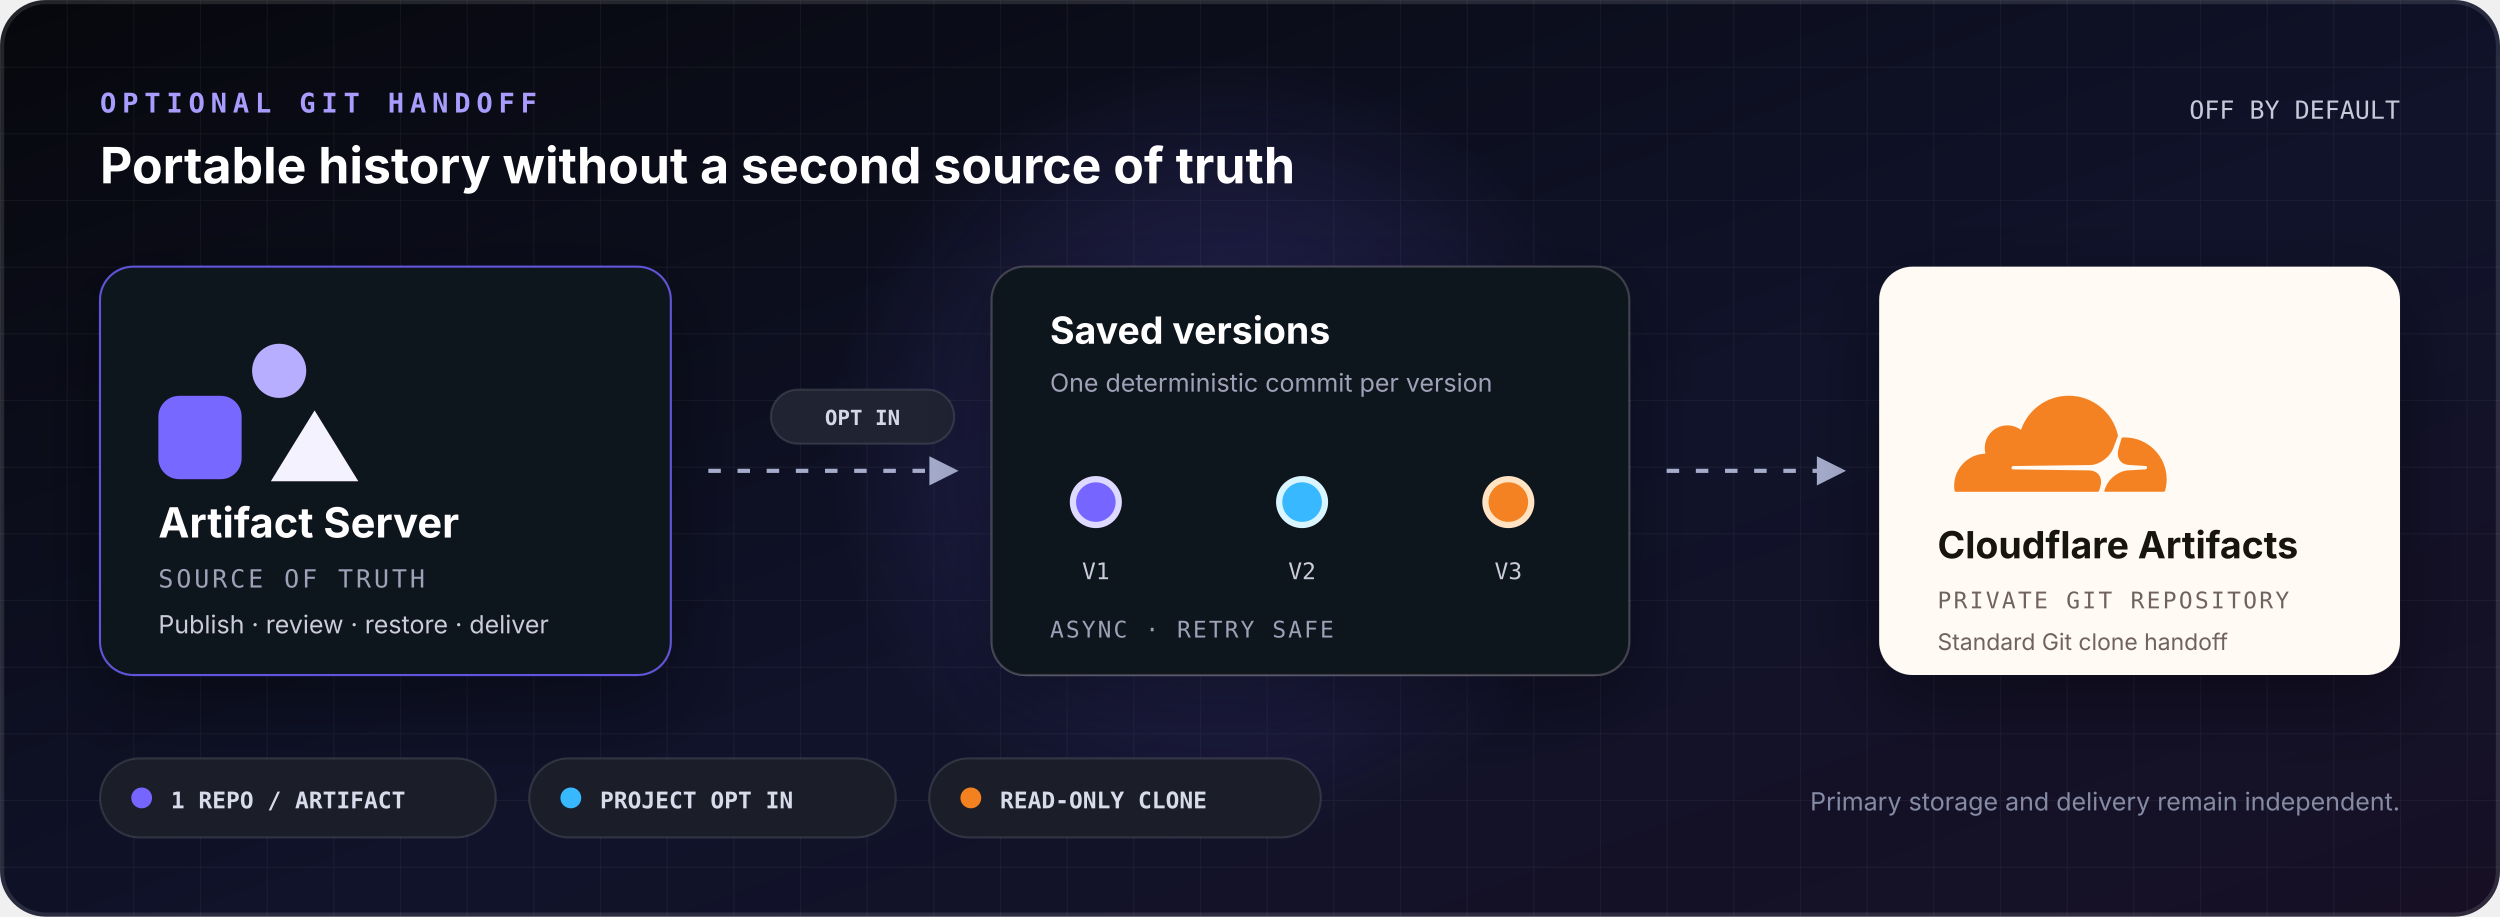
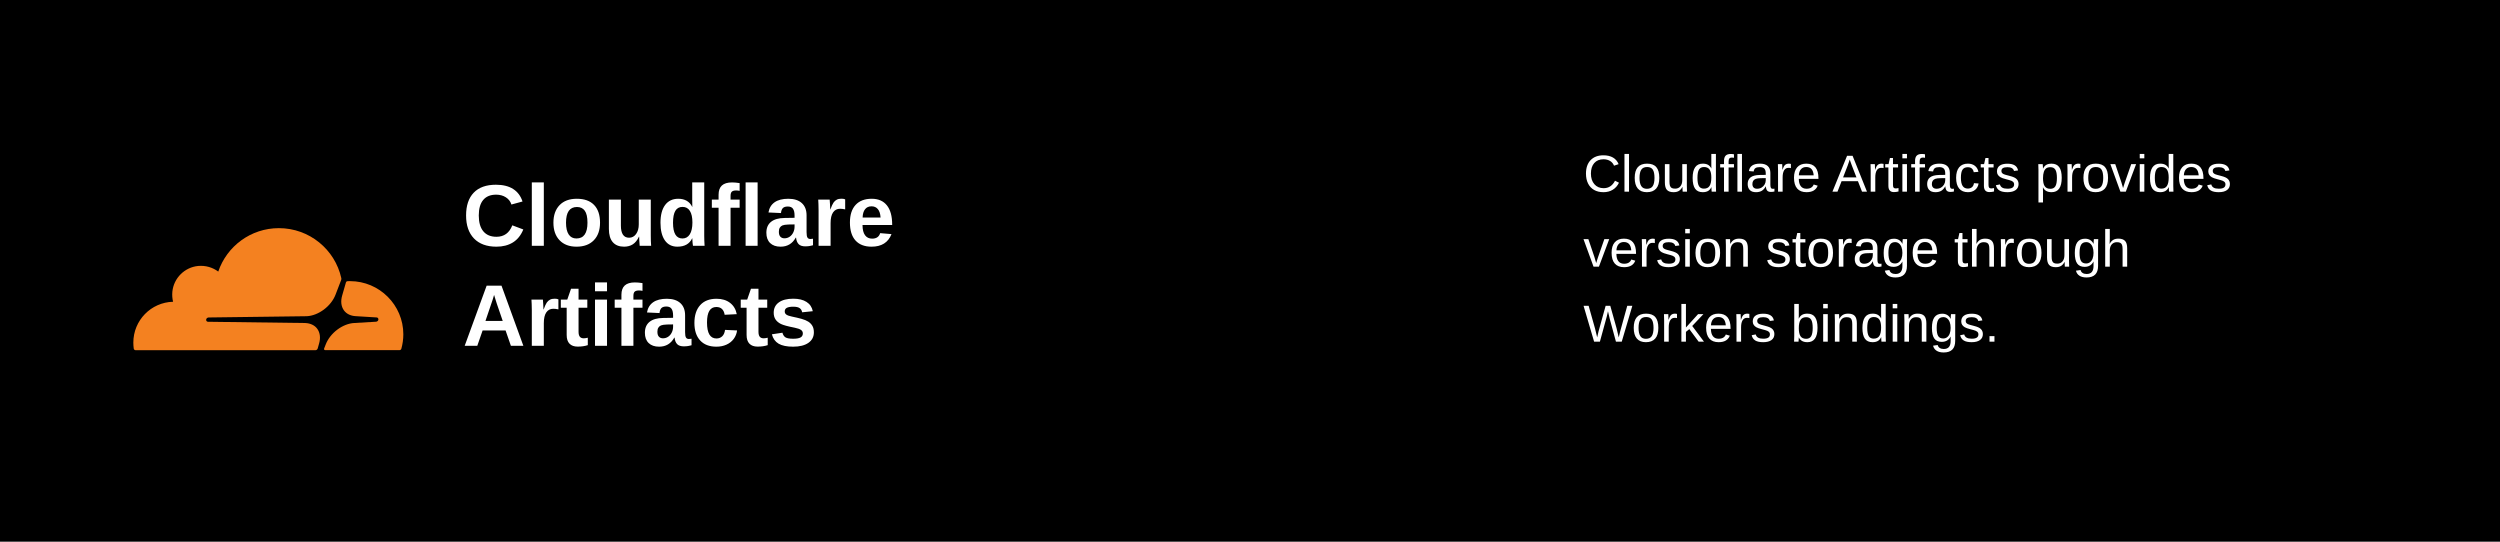
- <svg xmlns="http://www.w3.org/2000/svg" width="1200" height="440" viewBox="0 0 1200 440" role="img" aria-labelledby="title description">
-   <defs>
-     <linearGradient id="background" x1="0" y1="0" x2="1" y2="1">
-       <stop offset="0" stop-color="#07080d" />
-       <stop offset="0.56" stop-color="#10132a" />
-       <stop offset="1" stop-color="#171025" />
-     </linearGradient>
-     <linearGradient id="handoff" x1="0" y1="0" x2="1" y2="0">
-       <stop offset="0" stop-color="#7666ff" />
-       <stop offset="0.54" stop-color="#37b8ff" />
-       <stop offset="1" stop-color="#f48120" />
-     </linearGradient>
-     <radialGradient id="glow" cx="50%" cy="50%" r="50%">
-       <stop offset="0" stop-color="#7666ff" stop-opacity="0.28" />
-       <stop offset="1" stop-color="#7666ff" stop-opacity="0" />
-     </radialGradient>
-     <filter id="soft-shadow" x="-30%" y="-30%" width="160%" height="160%">
-       <feDropShadow dx="0" dy="12" stdDeviation="18" flood-color="#000000" flood-opacity="0.36" />
-     </filter>
-     <pattern id="grid" width="32" height="32" patternUnits="userSpaceOnUse">
-       <path d="M32 0H0V32" fill="none" stroke="#ffffff" stroke-opacity="0.045" stroke-width="1" />
-     </pattern>
-     <marker id="arrow" viewBox="0 0 10 10" refX="8.5" refY="5" markerWidth="7" markerHeight="7" orient="auto-start-reverse">
-       <path d="M0 0 10 5 0 10Z" fill="#a6accc" />
-     </marker>
-   </defs>
-   <rect width="1200" height="440" rx="22" fill="url(#background)" />
-   <rect width="1200" height="440" rx="22" fill="url(#grid)" />
-   <circle cx="586" cy="216" r="190" fill="url(#glow)" />
-   <rect x="1" y="1" width="1198" height="438" rx="21" fill="none" stroke="#ffffff" stroke-opacity="0.11" stroke-width="2" />
-   <text x="48" y="54" fill="#a99cff" font-family="ui-monospace, SFMono-Regular, Menlo, Consolas, monospace" font-size="13" font-weight="700" letter-spacing="2.8">OPTIONAL GIT HANDOFF</text>
-   <text x="48" y="88" fill="#ffffff" font-family="Inter, ui-sans-serif, system-ui, sans-serif" font-size="24" font-weight="700">Portable history without a second source of truth</text>
-   <text x="1152" y="57" fill="#c6c9d8" font-family="ui-monospace, SFMono-Regular, Menlo, Consolas, monospace" font-size="12" text-anchor="end">OFF BY DEFAULT</text>
-   <g filter="url(#soft-shadow)">
-     <rect x="48" y="128" width="274" height="196" rx="16" fill="#11131b" stroke="#7163ff" stroke-opacity="0.82" />
-     <g transform="translate(76 160)">
-       <rect x="0" y="30" width="40" height="40" rx="10" fill="#7767ff" />
-       <circle cx="58" cy="18" r="13" fill="#b8aeff" />
-       <path d="M54 71 75 37 96 71Z" fill="#f4f2ff" />
-     </g>
-     <text x="76" y="258" fill="#ffffff" font-family="Inter, ui-sans-serif, system-ui, sans-serif" font-size="20" font-weight="700">Artifact Server</text>
-     <text x="76" y="282" fill="#9da2b8" font-family="ui-monospace, SFMono-Regular, Menlo, Consolas, monospace" font-size="12" letter-spacing="1.4">SOURCE OF TRUTH</text>
-     <text x="76" y="304" fill="#c9ccda" font-family="Inter, ui-sans-serif, system-ui, sans-serif" font-size="12">Publish · review · restore · deliver</text>
+ <svg xmlns="http://www.w3.org/2000/svg" width="1200" height="260" viewBox="0 0 1200 260" role="img" aria-labelledby="title description">
+   <rect width="1200" height="260" fill="#000000" />
+   <g transform="translate(64 74) scale(5.4)" fill="#f48120" aria-hidden="true">
+     <path d="M16.509 16.845c.147-.507.091-.971-.155-1.315-.225-.316-.605-.499-1.062-.52l-8.659-.112a.156.156 0 0 1-.133-.071c-.028-.042-.035-.099-.021-.155.028-.084.112-.148.204-.156l8.736-.112c1.035-.049 2.16-.887 2.554-1.914l.499-1.301c.021-.056.029-.113.015-.168-.562-2.546-2.835-4.445-5.55-4.445-2.504 0-4.628 1.618-5.388 3.861-.493-.366-1.119-.562-1.794-.499-1.203.119-2.167 1.083-2.286 2.286-.028.31-.007.613.064.894C1.568 13.171 0 14.775 0 16.752c0 .175.014.351.035.527.014.083.084.147.169.147h15.981c.091 0 .176-.065.203-.155l.12-.427zm2.757-5.563c-.077 0-.161 0-.238.011-.057 0-.105.042-.127.098l-.338 1.174c-.147.507-.092.971.154 1.316.226.316.606.498 1.062.519l1.844.113c.056 0 .105.026.133.07.028.043.035.107.021.156-.028.084-.113.148-.204.155l-1.921.112c-1.041.049-2.158.887-2.553 1.914l-.141.358c-.028.071.021.142.099.142h6.598c.077 0 .147-.049.169-.126.112-.408.176-.837.176-1.28 0-2.603-2.125-4.727-4.734-4.727" />
  </g>
-   <path d="M340 226H458" fill="none" stroke="#a6accc" stroke-width="2" stroke-dasharray="6 8" marker-end="url(#arrow)" />
-   <g transform="translate(370 187)">
-     <rect width="88" height="26" rx="13" fill="#202332" stroke="#ffffff" stroke-opacity="0.12" />
-     <text x="44" y="17" fill="#d5d8e6" font-family="ui-monospace, SFMono-Regular, Menlo, Consolas, monospace" font-size="10" font-weight="700" text-anchor="middle">OPT IN</text>
-   </g>
-   <g filter="url(#soft-shadow)">
-     <rect x="476" y="128" width="306" height="196" rx="16" fill="#11131b" stroke="#ffffff" stroke-opacity="0.18" />
-     <text x="504" y="165" fill="#ffffff" font-family="Inter, ui-sans-serif, system-ui, sans-serif" font-size="18" font-weight="700">Saved versions</text>
-     <text x="504" y="188" fill="#9da2b8" font-family="Inter, ui-sans-serif, system-ui, sans-serif" font-size="12">One deterministic commit per version</text>
-     <path d="M516 241H735" fill="none" stroke="url(#handoff)" stroke-width="4" stroke-linecap="round" />
-     <circle cx="526" cy="241" r="11" fill="#7666ff" stroke="#dedaff" stroke-width="3" />
-     <circle cx="625" cy="241" r="11" fill="#37b8ff" stroke="#d9f5ff" stroke-width="3" />
-     <circle cx="724" cy="241" r="11" fill="#f48120" stroke="#ffe3c3" stroke-width="3" />
-     <text x="526" y="278" fill="#c9ccda" font-family="ui-monospace, SFMono-Regular, Menlo, Consolas, monospace" font-size="11" text-anchor="middle">V1</text>
-     <text x="625" y="278" fill="#c9ccda" font-family="ui-monospace, SFMono-Regular, Menlo, Consolas, monospace" font-size="11" text-anchor="middle">V2</text>
-     <text x="724" y="278" fill="#c9ccda" font-family="ui-monospace, SFMono-Regular, Menlo, Consolas, monospace" font-size="11" text-anchor="middle">V3</text>
-     <text x="504" y="306" fill="#9da2b8" font-family="ui-monospace, SFMono-Regular, Menlo, Consolas, monospace" font-size="11" letter-spacing="1">ASYNC · RETRY SAFE</text>
-   </g>
-   <path d="M800 226H884" fill="none" stroke="#a6accc" stroke-width="2" stroke-dasharray="6 8" marker-end="url(#arrow)" />
-   <g filter="url(#soft-shadow)">
-     <rect x="902" y="128" width="250" height="196" rx="16" fill="#fffaf4" />
-     <g transform="translate(938 162) scale(4.25)" fill="#f48120">
-       <path d="M16.509 16.845c.147-.507.091-.971-.155-1.315-.225-.316-.605-.499-1.062-.52l-8.659-.112a.156.156 0 0 1-.133-.071c-.028-.042-.035-.099-.021-.155.028-.084.112-.148.204-.156l8.736-.112c1.035-.049 2.16-.887 2.554-1.914l.499-1.301c.021-.056.029-.113.015-.168-.562-2.546-2.835-4.445-5.55-4.445-2.504 0-4.628 1.618-5.388 3.861-.493-.366-1.119-.562-1.794-.499-1.203.119-2.167 1.083-2.286 2.286-.028.31-.007.613.064.894C1.568 13.171 0 14.775 0 16.752c0 .175.014.351.035.527.014.083.084.147.169.147h15.981c.091 0 .176-.065.203-.155l.12-.427zm2.757-5.563c-.077 0-.161 0-.238.011-.057 0-.105.042-.127.098l-.338 1.174c-.147.507-.092.971.154 1.316.226.316.606.498 1.062.519l1.844.113c.056 0 .105.026.133.07.028.043.035.107.021.156-.028.084-.113.148-.204.155l-1.921.112c-1.041.049-2.158.887-2.553 1.914l-.141.358c-.028.071.021.142.099.142h6.598c.077 0 .147-.049.169-.126.112-.408.176-.837.176-1.28 0-2.603-2.125-4.727-4.734-4.727" />
-     </g>
-     <text x="930" y="268" fill="#18120e" font-family="Inter, ui-sans-serif, system-ui, sans-serif" font-size="18" font-weight="750">Cloudflare Artifacts</text>
-     <text x="930" y="292" fill="#6f625b" font-family="ui-monospace, SFMono-Regular, Menlo, Consolas, monospace" font-size="11" letter-spacing="1.1">PRIVATE GIT REPOSITORY</text>
-     <text x="930" y="312" fill="#6f625b" font-family="Inter, ui-sans-serif, system-ui, sans-serif" font-size="11">Standard Git clone handoff</text>
-   </g>
-   <g transform="translate(48 364)">
-     <rect width="190" height="38" rx="19" fill="#1b1d29" stroke="#ffffff" stroke-opacity="0.12" />
-     <circle cx="20" cy="19" r="5" fill="#7666ff" />
-     <text x="34" y="24" fill="#d8dbea" font-family="ui-monospace, SFMono-Regular, Menlo, Consolas, monospace" font-size="11" font-weight="700">1 REPO / ARTIFACT</text>
-   </g>
-   <g transform="translate(254 364)">
-     <rect width="176" height="38" rx="19" fill="#1b1d29" stroke="#ffffff" stroke-opacity="0.12" />
-     <circle cx="20" cy="19" r="5" fill="#37b8ff" />
-     <text x="34" y="24" fill="#d8dbea" font-family="ui-monospace, SFMono-Regular, Menlo, Consolas, monospace" font-size="11" font-weight="700">PROJECT OPT IN</text>
-   </g>
-   <g transform="translate(446 364)">
-     <rect width="188" height="38" rx="19" fill="#1b1d29" stroke="#ffffff" stroke-opacity="0.12" />
-     <circle cx="20" cy="19" r="5" fill="#f48120" />
-     <text x="34" y="24" fill="#d8dbea" font-family="ui-monospace, SFMono-Regular, Menlo, Consolas, monospace" font-size="11" font-weight="700">READ-ONLY CLONE</text>
-   </g>
-   <text x="1152" y="389" fill="#858ba4" font-family="Inter, ui-sans-serif, system-ui, sans-serif" font-size="12" text-anchor="end">Primary storage and delivery remain independent.</text>
+   <text x="222" y="118" fill="#ffffff" font-family="Arial, Helvetica, sans-serif" font-size="42" font-weight="700">Cloudflare</text>
+   <text x="222" y="166" fill="#ffffff" font-family="Arial, Helvetica, sans-serif" font-size="42" font-weight="700">Artifacts</text>
+   <text x="760" y="92" fill="#ffffff" font-family="Arial, Helvetica, sans-serif" font-size="25" font-weight="500">
+     <tspan x="760" dy="0">Cloudflare Artifacts provides</tspan>
+     <tspan x="760" dy="36">version storage through</tspan>
+     <tspan x="760" dy="36">Workers bindings.</tspan>
+   </text>
</svg>
